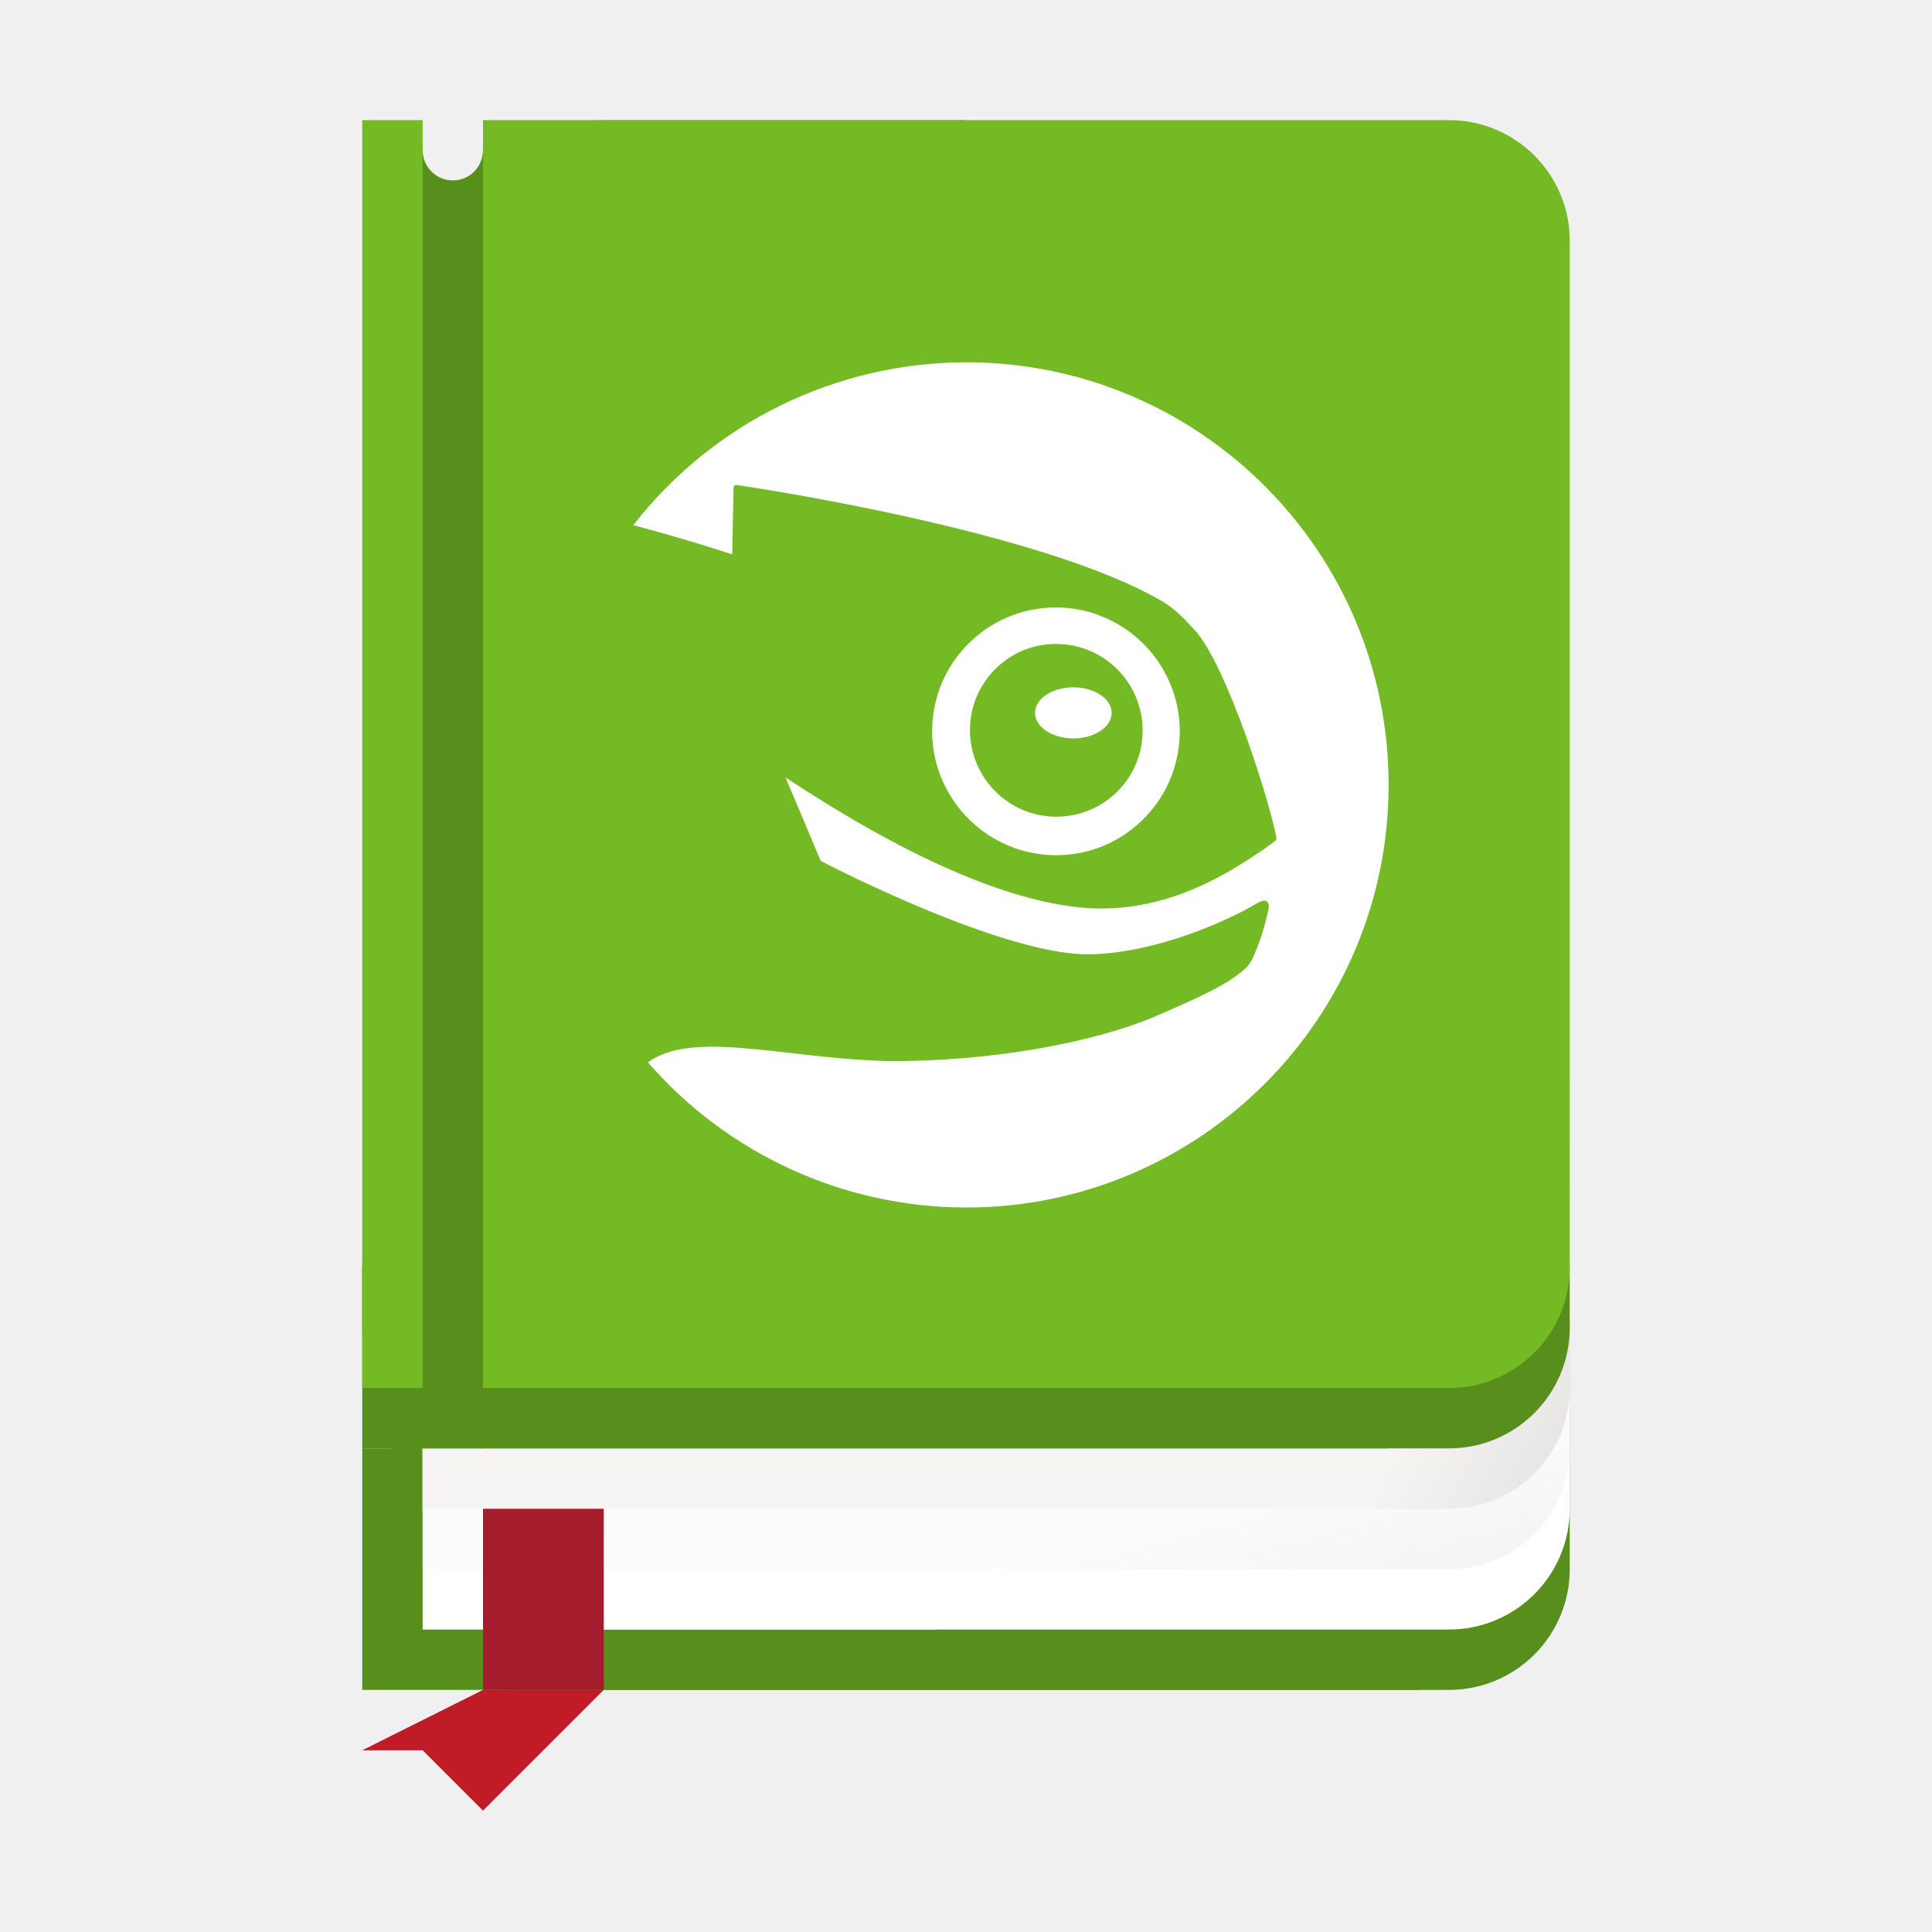
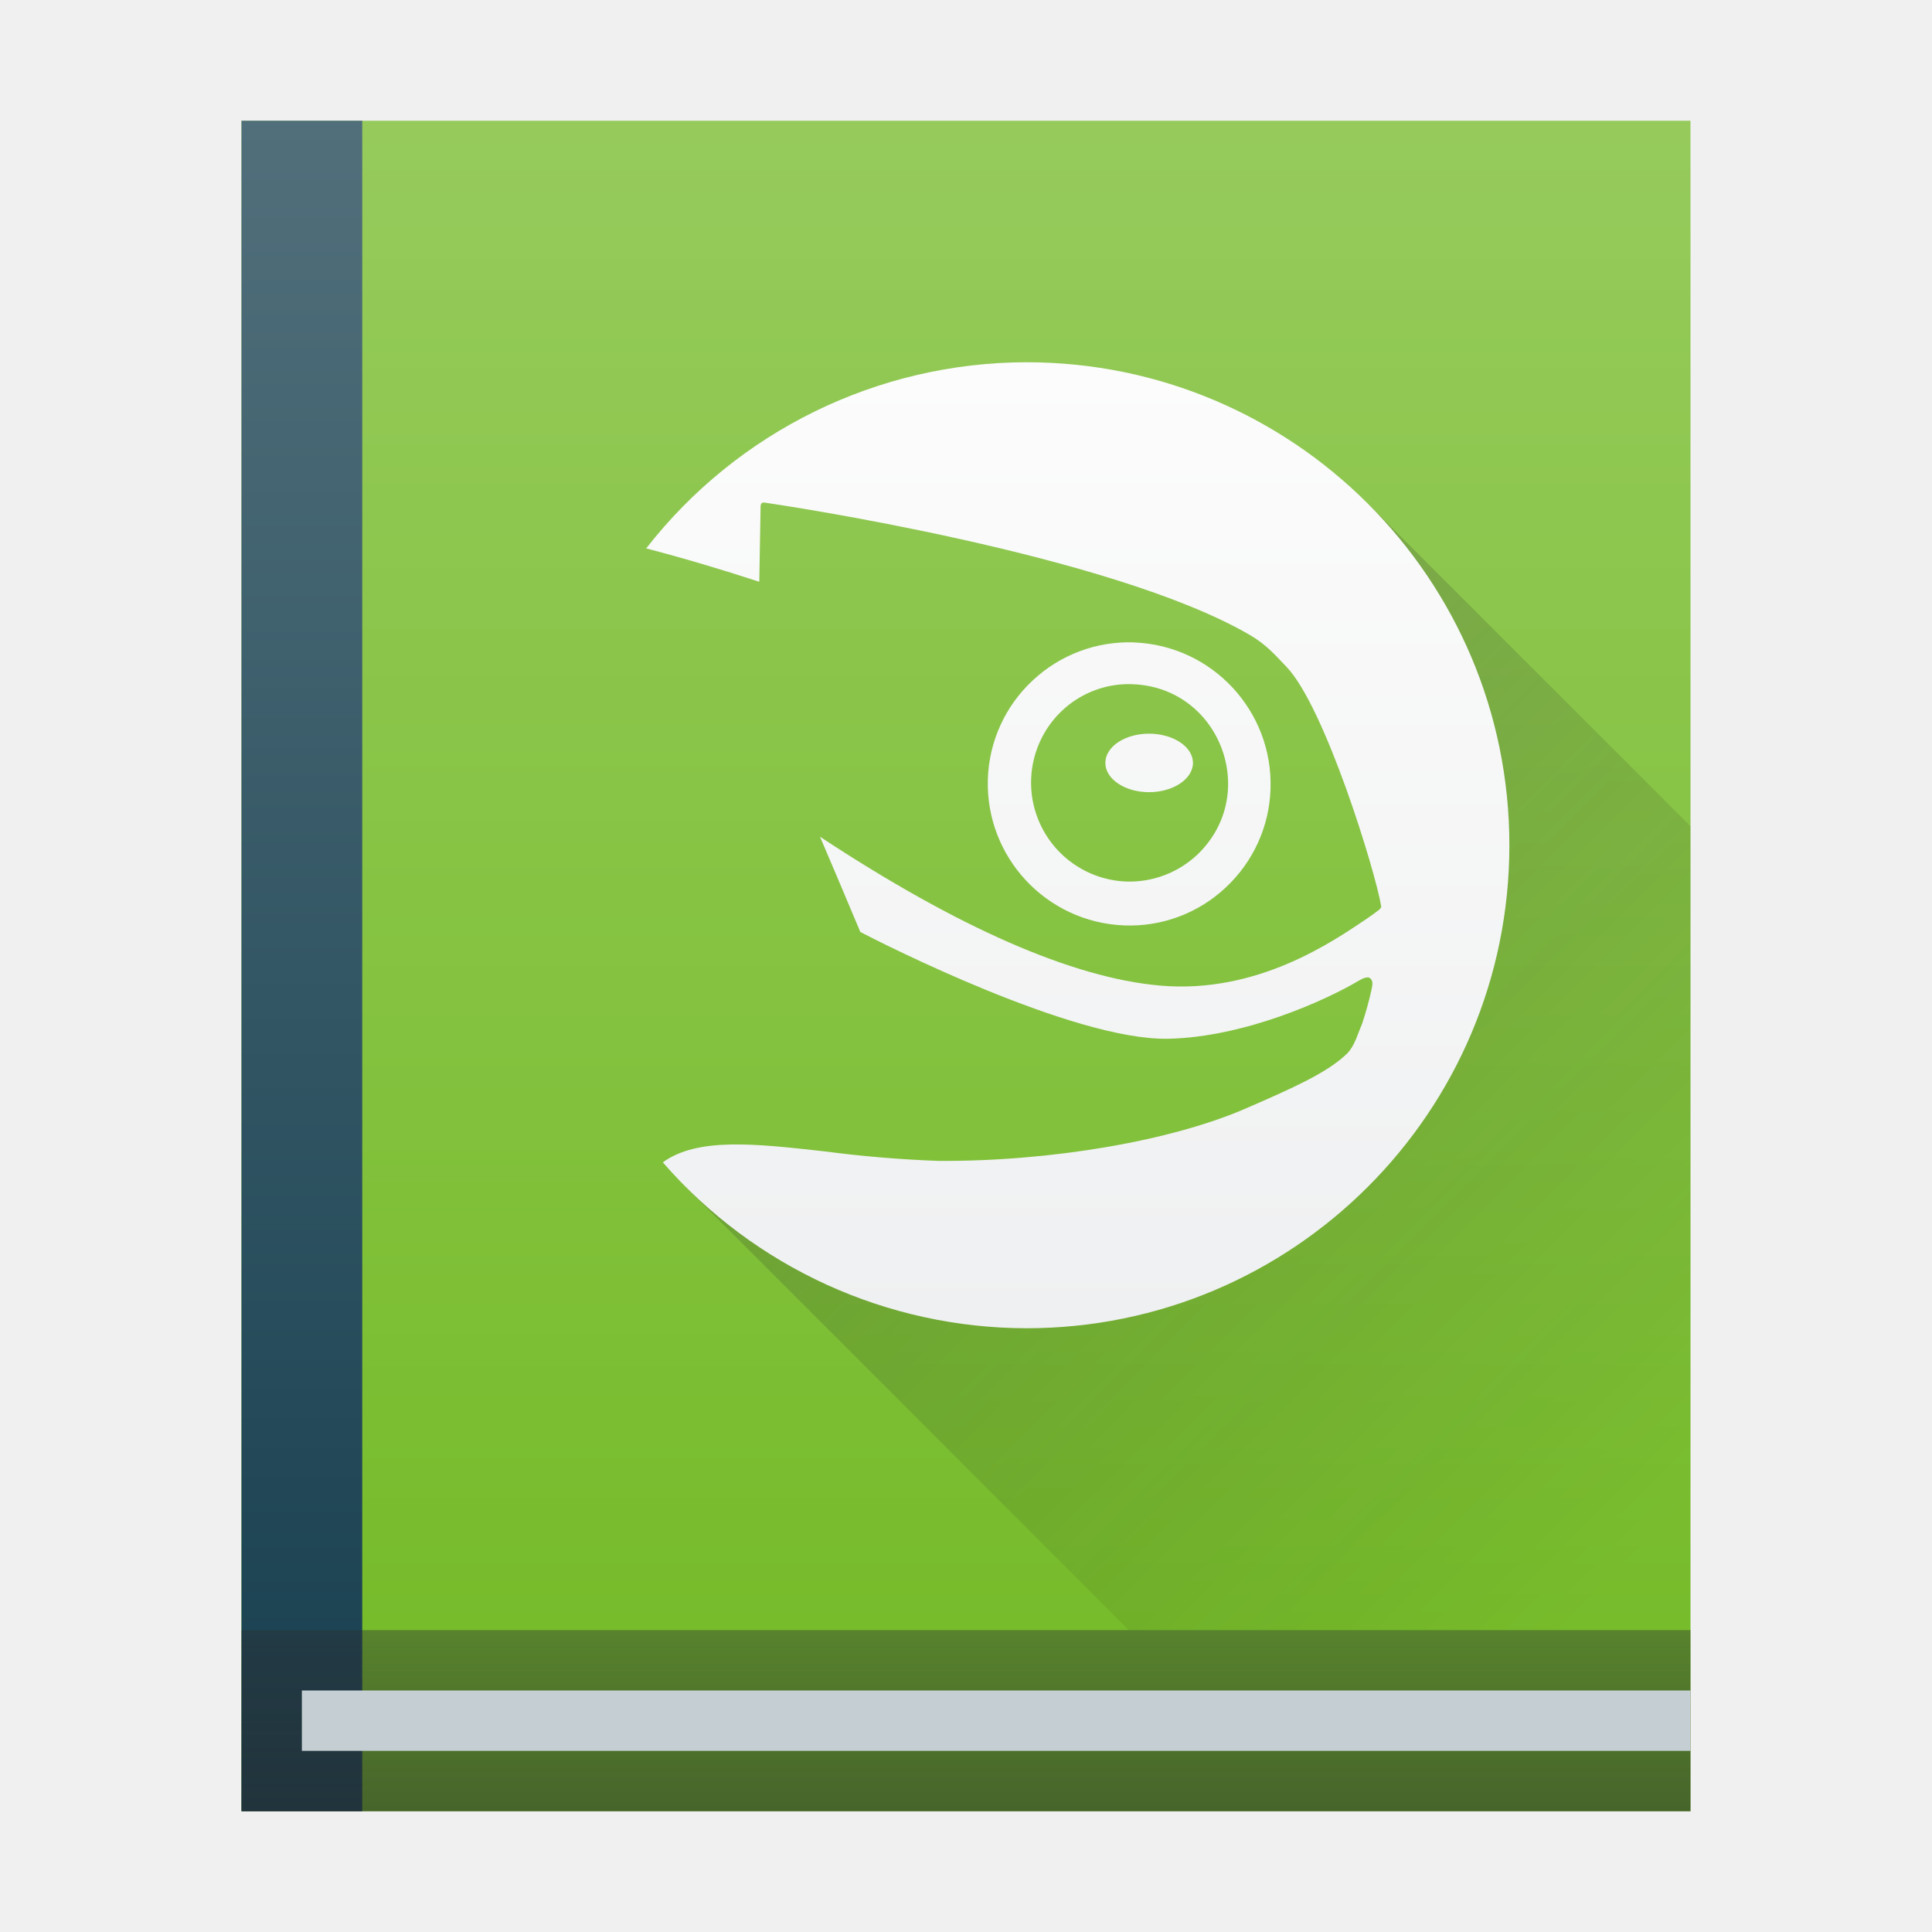
- <svg xmlns="http://www.w3.org/2000/svg" version="1.1" viewBox="0 0 32 32" width="32" height="32">
-   <defs>
-     <linearGradient id="d" x1="47.968" x2="47" y1="1110.1" y2="1106.5" gradientTransform="matrix(.5 0 0 .5 0 -529.26)" gradientUnits="userSpaceOnUse">
-       <stop stop-color="#f6f5f4" offset="0" />
-       <stop stop-color="#fcfcfc" offset="1" />
-     </linearGradient>
-     <linearGradient id="c" x1="23" x2="26.679" y1="24" y2="25.83" gradientUnits="userSpaceOnUse">
-       <stop stop-color="#f6f5f4" offset="0" />
-       <stop stop-color="#deddda" offset="1" />
-     </linearGradient>
-   </defs>
-   <g transform="matrix(.5 0 0 .5 0 -529.26)">
-     <rect x="13" y="1098.5" width="39" height="16" ry="4" fill="#588f1c" />
-     <rect x="12" y="1106.5" width="35" height="8" ry="0" fill="#588f1c" />
-     <rect x="14" y="1094.5" width="38" height="18" ry="4" fill="#fff" />
-     <rect x="14" y="1094.5" width="17" height="18" ry="0" fill="#fff" />
-     <path transform="matrix(2 0 0 2 0 1058.5)" d="m7 17v9h17c1.108 0 2-0.892 2-2v-5c0-1.108-0.892-2-2-2h-17z" fill="url(#d)" />
-     <path transform="matrix(2 0 0 2 0 1058.5)" d="m7 16v9h17c1.108 0 2-0.892 2-2v-5c0-1.108-0.892-2-2-2h-17z" fill="url(#c)" />
-     <rect x="12" y="1100.5" width="34" height="6" ry="0" fill="#588f1c" />
-     <rect x="12" y="1096.5" width="40" height="10" ry="4" fill="#588f1c" />
-     <rect x="16" y="1062.5" width="36" height="42" ry="4" fill="#73ba25" />
-     <path transform="matrix(2 0 0 2 0 1058.5)" d="m6 2v21h10v-21h-8v0.5c0 0.277-0.223 0.5-0.5 0.5s-0.5-0.223-0.5-0.5v-0.5h-1z" fill="#73ba25" />
-     <path d="m16 1108.5v6h4v-6z" fill="#a51d2d" />
-     <path d="m16 1114.5-4 2h2l2 2 4-4z" fill="#c01c28" />
-     <g transform="matrix(.875 0 0 .875 18 114.32)" fill="#588f1c">
-       <g transform="matrix(.26458 0 0 .26458 -10.591 -38.473)" fill="#588f1c">
-         <circle cx="507.46" cy="3582.8" r="0" fill="#588f1c" opacity=".3" />
-       </g>
-     </g>
-     <g transform="matrix(.875 0 0 .875 18 116.32)" fill="#fff">
-       <g transform="matrix(.26458 0 0 .26458 -10.591 -38.473)" fill="#fff">
-         <circle cx="507.46" cy="3582.8" r="0" opacity=".3" />
-         <path d="m100.5 4267.1a60.472 60.472 0 0 0-47.607 23.299c7.376 1.971 12.597 3.664 14.16 4.189 0.025-0.959 0.184-9.539 0.184-9.539s0.02-0.196 0.125-0.299c0.135-0.132 0.33-0.092 0.33-0.092 1.94 0.281 43.348 6.419 60.802 16.59 2.155 1.261 3.219 2.602 4.549 3.961 4.825 4.99 11.2 25.739 11.885 30.018 0.027 0.168-0.181 0.351-0.27 0.42h-2e-3c-0.496 0.387-1.036 0.789-1.576 1.148-4.13 2.771-13.644 9.431-25.851 8.344-10.965-0.97-25.29-7.26-42.56-18.639 1.698 3.976 3.371 7.963 5.045 11.949 2.501 1.299 26.641 13.6 38.554 13.359 9.596-0.2 19.859-4.88 23.965-7.352 0 0 0.902-0.544 1.295-0.24 0.429 0.332 0.311 0.84 0.209 1.359-0.253 1.179-0.828 3.329-1.219 4.35l-0.33 0.832c-0.47 1.259-0.921 2.43-1.791 3.15-2.419 2.199-6.279 3.949-12.328 6.578-9.35 4.09-24.519 6.691-38.603 6.602-5.044-0.112-9.918-0.672-14.197-1.172-8.782-0.992-15.928-1.796-20.285 1.355a60.472 60.472 0 0 0 45.517 20.773 60.472 60.472 0 0 0 60.472-60.473 60.472 60.472 0 0 0-60.472-60.473zm13.488 35.088c-4.733-0.151-9.247 1.519-12.707 4.75-3.459 3.22-5.438 7.61-5.613 12.34-0.327 9.758 7.334 17.98 17.084 18.34 4.755 0.16 9.258-1.512 12.719-4.762 3.45-3.21 5.429-7.6 5.613-12.33 0.335-9.749-7.335-17.989-17.096-18.338zm-0.148 5.219c6.821 0.242 12.161 5.972 11.932 12.791-0.105 3.288-1.492 6.337-3.902 8.598-2.413 2.25-5.567 3.42-8.877 3.32-6.805-0.251-12.146-5.988-11.916-12.808 0.1-3.301 1.515-6.349 3.914-8.6s5.538-3.42 8.85-3.301zm2.022 6.201c-3.031 0-5.479 1.631-5.479 3.66 0 2.01 2.448 3.65 5.479 3.65 3.029 0 5.486-1.641 5.486-3.65 0-2.029-2.456-3.66-5.486-3.66z" />
-       </g>
-     </g>
-     <path transform="matrix(2 0 0 2 0 1058.5)" d="m7 2.5v21.5h1v-21.5c0 0.277-0.223 0.5-0.5 0.5s-0.5-0.223-0.5-0.5z" fill="#588f1c" />
-   </g>
+ <svg xmlns="http://www.w3.org/2000/svg" height="32" width="32">
+   <linearGradient id="c" gradientUnits="userSpaceOnUse" x1="17" x2="17" y1="30" y2="27">
+     <stop offset="0" stop-color="#292c2f" stop-opacity=".6" />
+     <stop offset="1" stop-color="#292c2f" stop-opacity=".4" />
+   </linearGradient>
+   <linearGradient id="b" gradientTransform="matrix(1 0 0 1.12 0 -.24)" gradientUnits="userSpaceOnUse" x1="4" x2="4" y1="27" y2="2">
+     <stop offset="0" stop-color="#173f4f" />
+     <stop offset="1" stop-color="#516f7b" />
+   </linearGradient>
+   <linearGradient id="e" gradientUnits="userSpaceOnUse" x1="17" x2="17" y1="22" y2="6">
+     <stop offset="0" stop-color="#eff0f1" />
+     <stop offset="1" stop-color="#fcfcfc" />
+   </linearGradient>
+   <linearGradient id="d" gradientUnits="userSpaceOnUse" x1="17" x2="28" y1="14" y2="25">
+     <stop offset="0" stop-color="#292c2f" />
+     <stop offset="1" stop-opacity="0" />
+   </linearGradient>
+   <linearGradient id="a" gradientTransform="matrix(.75 0 0 .7 -290.428 -350.66)" gradientUnits="userSpaceOnUse" x1="409.571" x2="409.571" y1="543.798" y2="503.798">
+     <stop offset="0" stop-color="#73ba25" />
+     <stop offset="1" stop-color="#96cb5c" />
+   </linearGradient>
+   <path d="M4 2h24v28H4z" fill="url(#a)" />
+   <path d="M4 2v28h2V2z" fill="url(#b)" />
+   <path d="M4 27h24v3H4z" fill="url(#c)" fill-rule="evenodd" />
+   <path d="M5 28h23v1H5z" fill="#c5cfd3" />
+   <path d="M11.35 19.65L18.697 27H28V13.686l-5.343-5.343L23 9l2 5-2 5-6 3-5-2z" fill="url(#d)" opacity=".2" />
+   <path d="M17 6a8 8 0 0 0-6.297 3.083c.63.165 1.254.35 1.873.553l.022-1.261s.004-.026.018-.04c.018-.017.045-.011.045-.011.256.037 5.733.849 8.042 2.194.285.167.427.344.603.524.638.66 1.48 3.405 1.571 3.971.003.022-.023.046-.035.056a3.454 3.454 0 0 1-.21.152c-.546.366-1.805 1.247-3.42 1.103-1.45-.128-3.346-.96-5.63-2.465.225.526.447 1.051.668 1.578.33.172 3.526 1.8 5.1 1.768 1.27-.027 2.627-.644 3.17-.97 0 0 .12-.074.172-.034.056.044.04.113.027.18a5.48 5.48 0 0 1-.159.577l-.044.109c-.062.166-.123.321-.24.417-.32.29-.829.523-1.629.87-1.238.542-3.243.886-5.107.874a19.902 19.902 0 0 1-1.877-.157c-1.162-.13-2.108-.236-2.685.181A8 8 0 0 0 17 22a8 8 0 0 0 8-8 8 8 0 0 0-8-8zm1.786 4.64a2.336 2.336 0 0 0-1.681.63 2.332 2.332 0 0 0-.743 1.632 2.352 2.352 0 0 0 2.259 2.426 2.32 2.32 0 0 0 1.683-.63c.453-.423.72-1.009.74-1.629a2.352 2.352 0 0 0-2.258-2.428zm-.174.693c.05-.003.102-.003.154 0 1.449.058 2.113 1.831 1.06 2.828a1.64 1.64 0 0 1-1.174.44 1.64 1.64 0 0 1-1.058-2.833c.277-.26.638-.415 1.018-.435zm.42.819c-.4 0-.724.216-.724.484 0 .266.323.485.723.485.401 0 .728-.219.728-.485 0-.268-.327-.484-.728-.484z" fill="url(#e)" fill-rule="evenodd" />
</svg>
